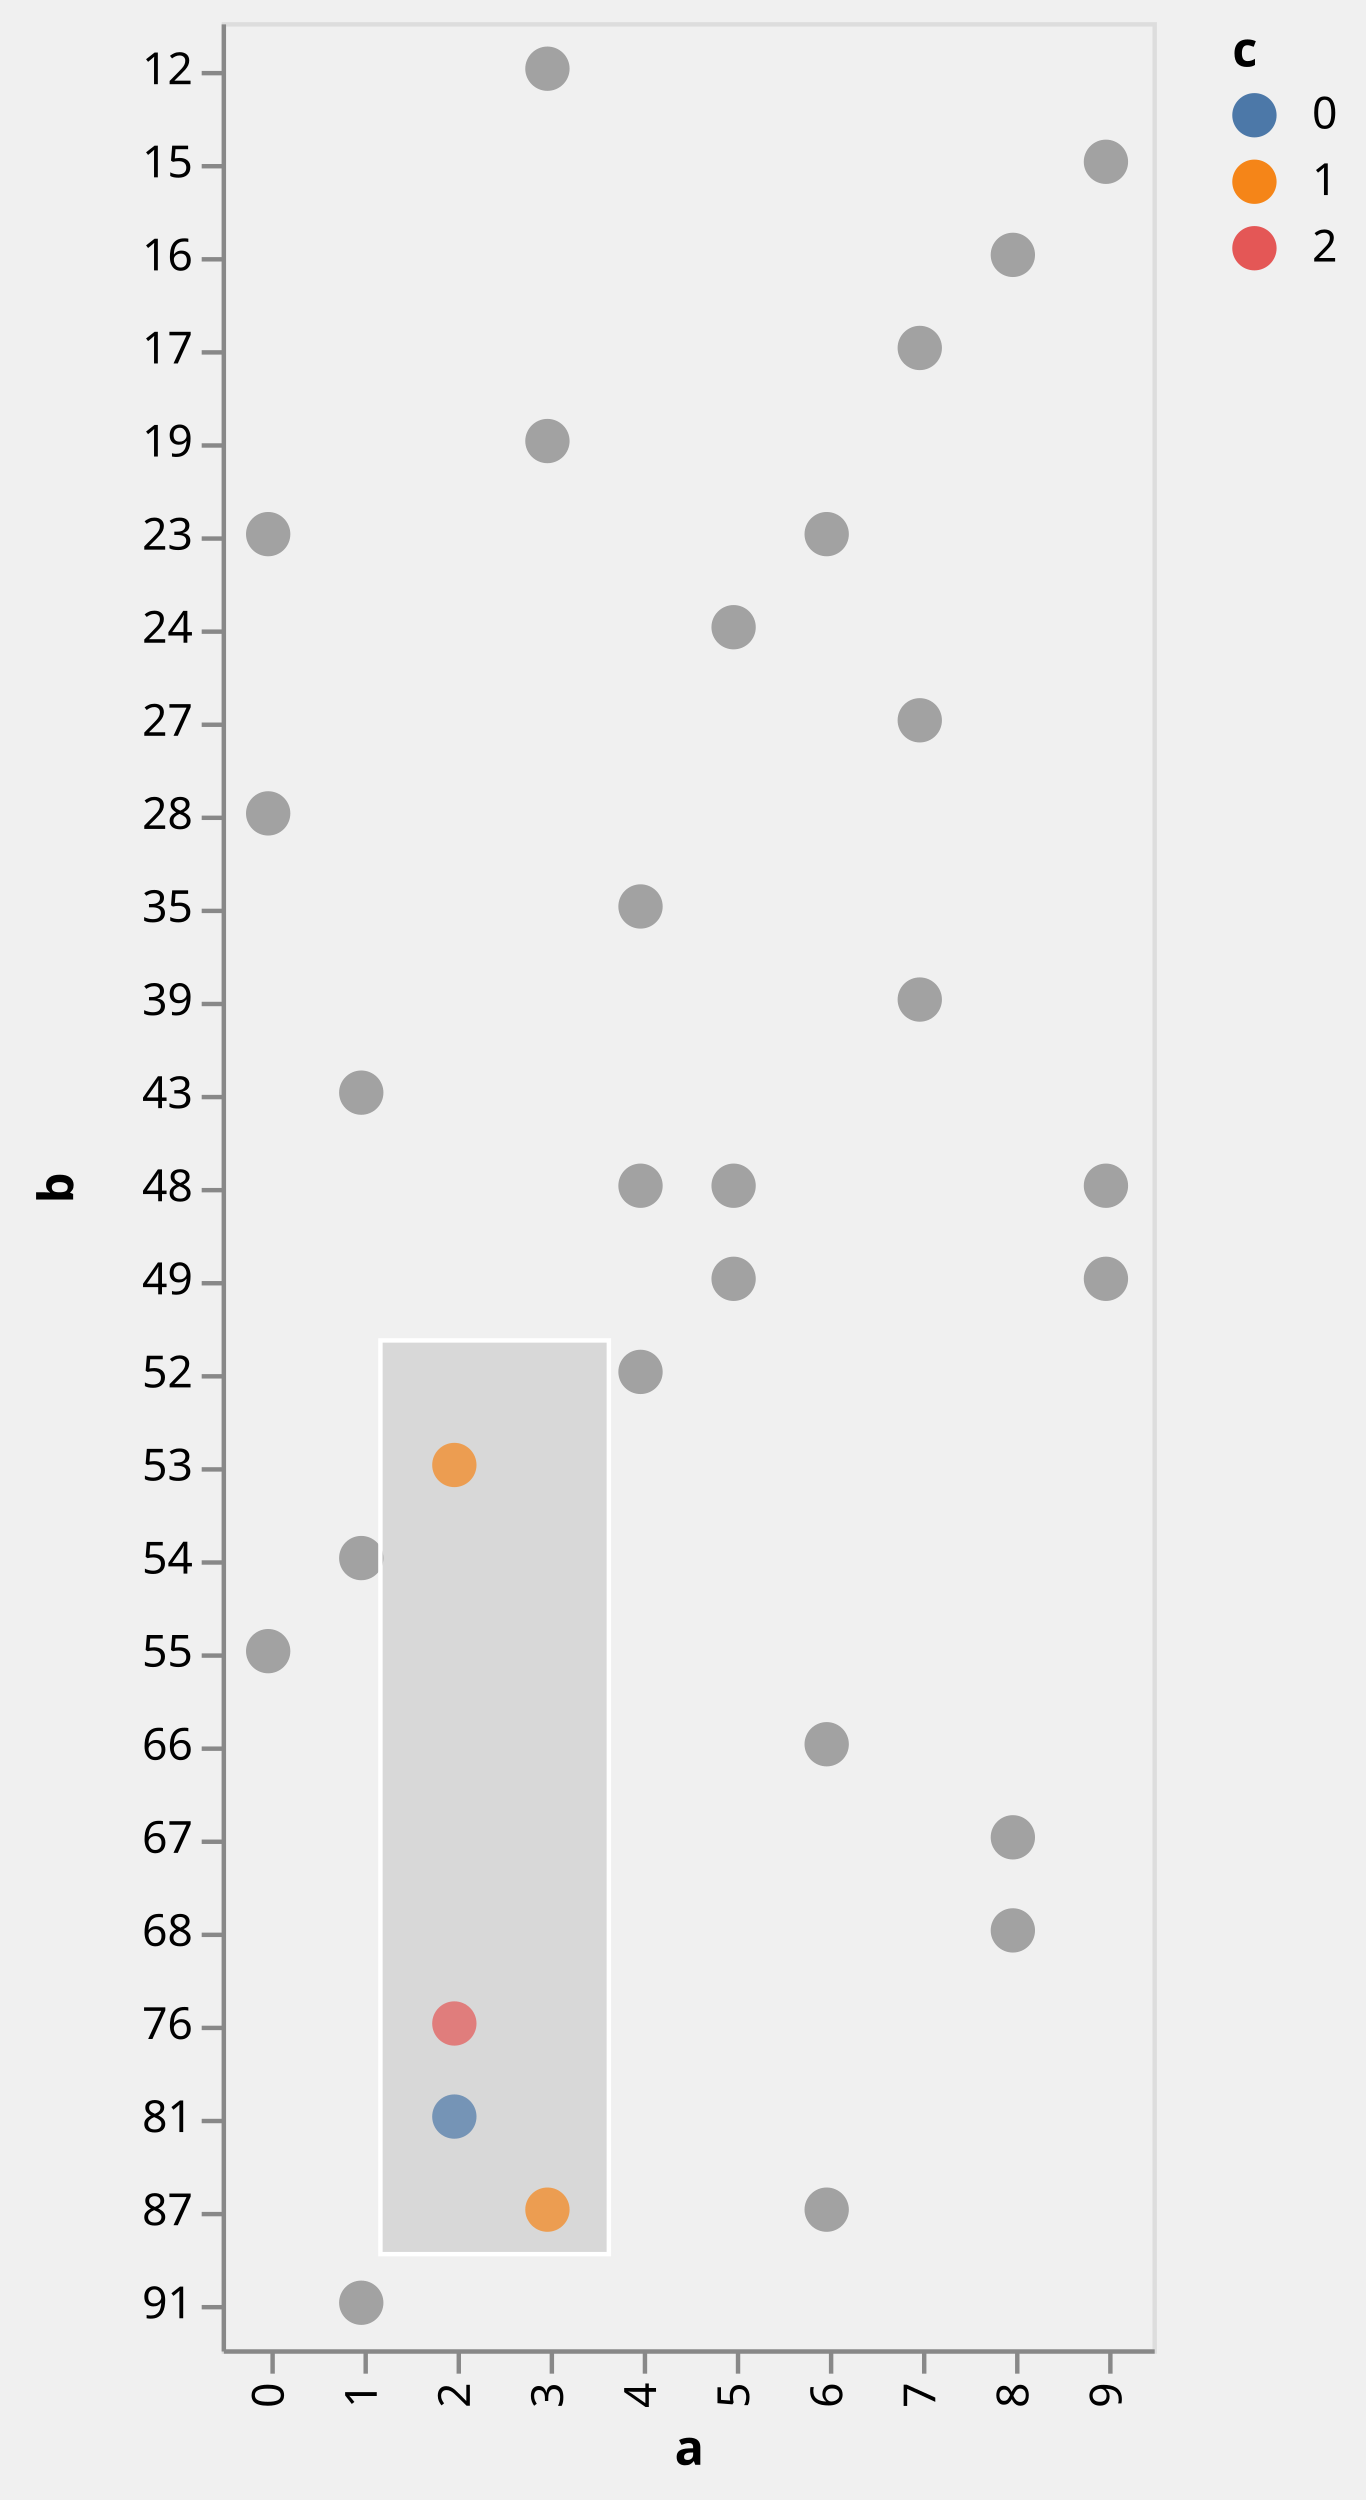
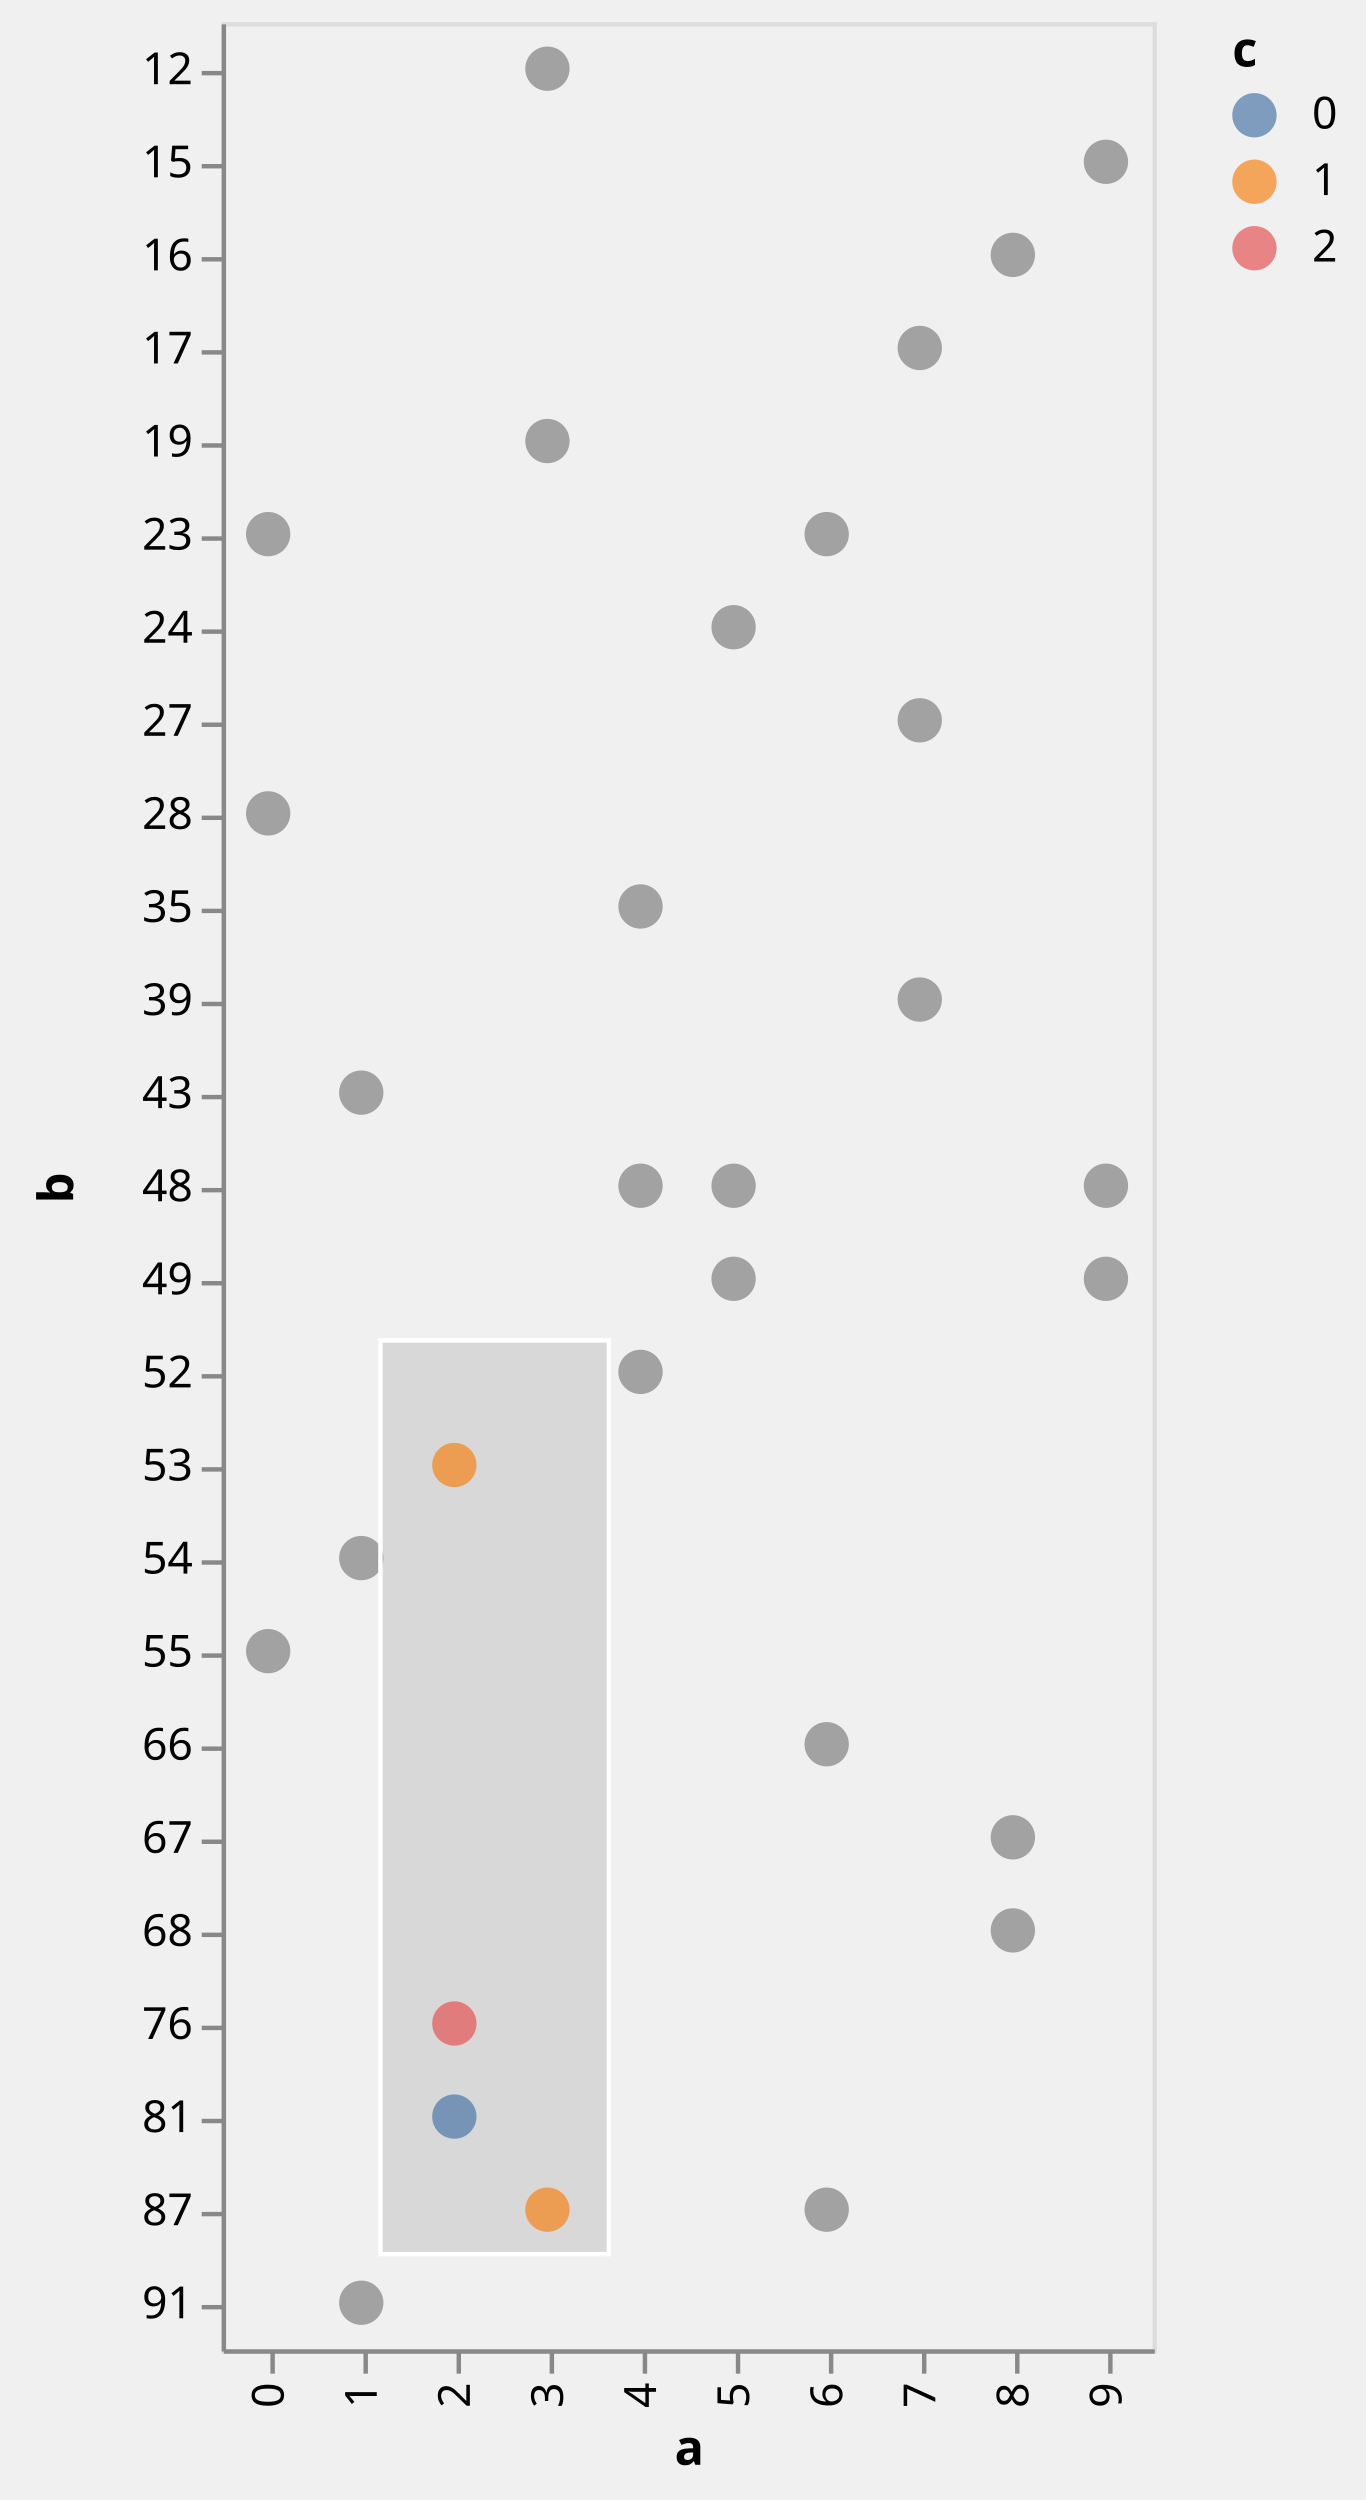
<svg xmlns="http://www.w3.org/2000/svg" class="marks" width="308" height="564" viewBox="0 0 308 564" version="1.1">
  <defs>
    <clipPath id="clip1">
      <rect x="0" y="0" width="210" height="525" />
    </clipPath>
    <clipPath id="clip2">
      <rect x="0" y="0" width="210" height="525" />
    </clipPath>
  </defs>
  <g transform="translate(50,5)">
    <g class="mark-group role-frame root">
      <g transform="translate(0,0)">
        <path class="background" d="M0.5,0.5h210v525h-210Z" style="fill: transparent; stroke: #ddd;" />
        <g>
          <g class="mark-rect role-mark sel_brush_bg" clip-path="url(#clip1)">
            <path d="M35.822,297.399h51.534v206.135h-51.534Z" style="fill: #333; fill-opacity: 0.125;" />
          </g>
          <g class="mark-symbol role-mark marks">
            <path transform="translate(10.5,178.5)" d="M5,0A5,5,0,1,1,-5,0A5,5,0,1,1,5,0" style="fill: grey; stroke-width: 2; opacity: 0.7;" />
            <path transform="translate(10.5,367.5)" d="M5,0A5,5,0,1,1,-5,0A5,5,0,1,1,5,0" style="fill: grey; stroke-width: 2; opacity: 0.7;" />
            <path transform="translate(10.5,115.5)" d="M5,0A5,5,0,1,1,-5,0A5,5,0,1,1,5,0" style="fill: grey; stroke-width: 2; opacity: 0.7;" />
            <path transform="translate(31.5,241.5)" d="M5,0A5,5,0,1,1,-5,0A5,5,0,1,1,5,0" style="fill: grey; stroke-width: 2; opacity: 0.7;" />
            <path transform="translate(31.5,514.5)" d="M5,0A5,5,0,1,1,-5,0A5,5,0,1,1,5,0" style="fill: grey; stroke-width: 2; opacity: 0.7;" />
            <path transform="translate(31.5,346.5)" d="M5,0A5,5,0,1,1,-5,0A5,5,0,1,1,5,0" style="fill: grey; stroke-width: 2; opacity: 0.7;" />
            <path transform="translate(52.5,472.5)" d="M5,0A5,5,0,1,1,-5,0A5,5,0,1,1,5,0" style="fill: #4c78a8; stroke-width: 2; opacity: 0.7;" />
            <path transform="translate(52.5,325.5)" d="M5,0A5,5,0,1,1,-5,0A5,5,0,1,1,5,0" style="fill: #f58518; stroke-width: 2; opacity: 0.7;" />
            <path transform="translate(52.5,451.5)" d="M5,0A5,5,0,1,1,-5,0A5,5,0,1,1,5,0" style="fill: #e45756; stroke-width: 2; opacity: 0.7;" />
            <path transform="translate(73.5,94.5)" d="M5,0A5,5,0,1,1,-5,0A5,5,0,1,1,5,0" style="fill: grey; stroke-width: 2; opacity: 0.7;" />
            <path transform="translate(73.5,493.5)" d="M5,0A5,5,0,1,1,-5,0A5,5,0,1,1,5,0" style="fill: #f58518; stroke-width: 2; opacity: 0.7;" />
            <path transform="translate(73.5,10.5)" d="M5,0A5,5,0,1,1,-5,0A5,5,0,1,1,5,0" style="fill: grey; stroke-width: 2; opacity: 0.7;" />
            <path transform="translate(94.5,304.5)" d="M5,0A5,5,0,1,1,-5,0A5,5,0,1,1,5,0" style="fill: grey; stroke-width: 2; opacity: 0.7;" />
            <path transform="translate(94.5,262.5)" d="M5,0A5,5,0,1,1,-5,0A5,5,0,1,1,5,0" style="fill: grey; stroke-width: 2; opacity: 0.7;" />
            <path transform="translate(94.5,199.5)" d="M5,0A5,5,0,1,1,-5,0A5,5,0,1,1,5,0" style="fill: grey; stroke-width: 2; opacity: 0.7;" />
            <path transform="translate(115.5,136.5)" d="M5,0A5,5,0,1,1,-5,0A5,5,0,1,1,5,0" style="fill: grey; stroke-width: 2; opacity: 0.7;" />
            <path transform="translate(115.5,283.5)" d="M5,0A5,5,0,1,1,-5,0A5,5,0,1,1,5,0" style="fill: grey; stroke-width: 2; opacity: 0.7;" />
            <path transform="translate(115.5,262.5)" d="M5,0A5,5,0,1,1,-5,0A5,5,0,1,1,5,0" style="fill: grey; stroke-width: 2; opacity: 0.7;" />
            <path transform="translate(136.5,493.5)" d="M5,0A5,5,0,1,1,-5,0A5,5,0,1,1,5,0" style="fill: grey; stroke-width: 2; opacity: 0.7;" />
            <path transform="translate(136.5,388.5)" d="M5,0A5,5,0,1,1,-5,0A5,5,0,1,1,5,0" style="fill: grey; stroke-width: 2; opacity: 0.7;" />
            <path transform="translate(136.5,115.5)" d="M5,0A5,5,0,1,1,-5,0A5,5,0,1,1,5,0" style="fill: grey; stroke-width: 2; opacity: 0.7;" />
            <path transform="translate(157.5,73.5)" d="M5,0A5,5,0,1,1,-5,0A5,5,0,1,1,5,0" style="fill: grey; stroke-width: 2; opacity: 0.7;" />
            <path transform="translate(157.5,157.5)" d="M5,0A5,5,0,1,1,-5,0A5,5,0,1,1,5,0" style="fill: grey; stroke-width: 2; opacity: 0.7;" />
            <path transform="translate(157.5,220.5)" d="M5,0A5,5,0,1,1,-5,0A5,5,0,1,1,5,0" style="fill: grey; stroke-width: 2; opacity: 0.7;" />
            <path transform="translate(178.5,430.5)" d="M5,0A5,5,0,1,1,-5,0A5,5,0,1,1,5,0" style="fill: grey; stroke-width: 2; opacity: 0.7;" />
            <path transform="translate(178.5,52.5)" d="M5,0A5,5,0,1,1,-5,0A5,5,0,1,1,5,0" style="fill: grey; stroke-width: 2; opacity: 0.7;" />
            <path transform="translate(178.5,409.5)" d="M5,0A5,5,0,1,1,-5,0A5,5,0,1,1,5,0" style="fill: grey; stroke-width: 2; opacity: 0.7;" />
            <path transform="translate(199.5,283.5)" d="M5,0A5,5,0,1,1,-5,0A5,5,0,1,1,5,0" style="fill: grey; stroke-width: 2; opacity: 0.7;" />
            <path transform="translate(199.5,31.5)" d="M5,0A5,5,0,1,1,-5,0A5,5,0,1,1,5,0" style="fill: grey; stroke-width: 2; opacity: 0.7;" />
            <path transform="translate(199.5,262.5)" d="M5,0A5,5,0,1,1,-5,0A5,5,0,1,1,5,0" style="fill: grey; stroke-width: 2; opacity: 0.7;" />
          </g>
          <g class="mark-rect role-mark sel_brush" clip-path="url(#clip2)">
            <path d="M35.822,297.399h51.534v206.135h-51.534Z" style="fill: transparent; stroke: white;" />
          </g>
          <g class="mark-group role-legend">
            <g transform="translate(228,0)">
              <path class="background" d="M0,0h25v56h-25Z" style="pointer-events: none; fill: none;" />
              <g>
                <g class="mark-group role-legend-entry">
                  <g transform="translate(0,16)">
                    <path class="background" d="M0,0h0v0h0Z" style="pointer-events: none; fill: none;" />
                    <g>
                      <g class="mark-symbol role-legend-symbol" style="pointer-events: none;">
-                         <path transform="translate(5,5)" d="M5,0A5,5,0,1,1,-5,0A5,5,0,1,1,5,0" style="fill: #4c78a8; stroke-width: 1.5; opacity: 1;" />
-                         <path transform="translate(5,20)" d="M5,0A5,5,0,1,1,-5,0A5,5,0,1,1,5,0" style="fill: #f58518; stroke-width: 1.5; opacity: 1;" />
-                         <path transform="translate(5,35)" d="M5,0A5,5,0,1,1,-5,0A5,5,0,1,1,5,0" style="fill: #e45756; stroke-width: 1.5; opacity: 1;" />
+                         <path transform="translate(5,5)" d="M5,0A5,5,0,1,1,-5,0A5,5,0,1,1,5,0" style="fill: #4c78a8; stroke-width: 1.5; opacity: 0.7;" />
+                         <path transform="translate(5,20)" d="M5,0A5,5,0,1,1,-5,0A5,5,0,1,1,5,0" style="fill: #f58518; stroke-width: 1.5; opacity: 0.7;" />
+                         <path transform="translate(5,35)" d="M5,0A5,5,0,1,1,-5,0A5,5,0,1,1,5,0" style="fill: #e45756; stroke-width: 1.5; opacity: 0.7;" />
                      </g>
                      <g class="mark-text role-legend-label" style="pointer-events: none;">
                        <text text-anchor="start" transform="translate(18,8)" style="font: 10px sans-serif; fill: #000; opacity: 1;">0</text>
                        <text text-anchor="start" transform="translate(18,23)" style="font: 10px sans-serif; fill: #000; opacity: 1;">1</text>
                        <text text-anchor="start" transform="translate(18,38)" style="font: 10px sans-serif; fill: #000; opacity: 1;">2</text>
                      </g>
                    </g>
                  </g>
                </g>
                <g class="mark-text role-legend-title" style="pointer-events: none;">
                  <text text-anchor="start" transform="translate(0,10)" style="font: bold 11px sans-serif; fill: #000; opacity: 1;">c</text>
                </g>
              </g>
            </g>
          </g>
          <g class="mark-group role-axis">
            <g transform="translate(0.5,525.5)">
              <path class="background" d="M0,0h0v0h0Z" style="pointer-events: none; fill: none;" />
              <g>
                <g class="mark-rule role-axis-tick" style="pointer-events: none;">
                  <line transform="translate(11,0)" x2="0" y2="5" style="fill: none; stroke: #888; stroke-width: 1; opacity: 1;" />
                  <line transform="translate(32,0)" x2="0" y2="5" style="fill: none; stroke: #888; stroke-width: 1; opacity: 1;" />
                  <line transform="translate(53,0)" x2="0" y2="5" style="fill: none; stroke: #888; stroke-width: 1; opacity: 1;" />
                  <line transform="translate(74,0)" x2="0" y2="5" style="fill: none; stroke: #888; stroke-width: 1; opacity: 1;" />
                  <line transform="translate(95,0)" x2="0" y2="5" style="fill: none; stroke: #888; stroke-width: 1; opacity: 1;" />
                  <line transform="translate(116,0)" x2="0" y2="5" style="fill: none; stroke: #888; stroke-width: 1; opacity: 1;" />
                  <line transform="translate(137,0)" x2="0" y2="5" style="fill: none; stroke: #888; stroke-width: 1; opacity: 1;" />
                  <line transform="translate(158,0)" x2="0" y2="5" style="fill: none; stroke: #888; stroke-width: 1; opacity: 1;" />
                  <line transform="translate(179,0)" x2="0" y2="5" style="fill: none; stroke: #888; stroke-width: 1; opacity: 1;" />
                  <line transform="translate(200,0)" x2="0" y2="5" style="fill: none; stroke: #888; stroke-width: 1; opacity: 1;" />
                </g>
                <g class="mark-text role-axis-label" style="pointer-events: none;">
                  <text text-anchor="end" transform="translate(10.5,7) rotate(270) translate(0,3)" style="font: 10px sans-serif; fill: #000; opacity: 1;">0</text>
                  <text text-anchor="end" transform="translate(31.5,7) rotate(270) translate(0,3)" style="font: 10px sans-serif; fill: #000; opacity: 1;">1</text>
                  <text text-anchor="end" transform="translate(52.5,7) rotate(270) translate(0,3)" style="font: 10px sans-serif; fill: #000; opacity: 1;">2</text>
                  <text text-anchor="end" transform="translate(73.5,7) rotate(270) translate(0,3)" style="font: 10px sans-serif; fill: #000; opacity: 1;">3</text>
                  <text text-anchor="end" transform="translate(94.5,7) rotate(270) translate(0,3)" style="font: 10px sans-serif; fill: #000; opacity: 1;">4</text>
                  <text text-anchor="end" transform="translate(115.5,7) rotate(270) translate(0,3)" style="font: 10px sans-serif; fill: #000; opacity: 1;">5</text>
                  <text text-anchor="end" transform="translate(136.5,7) rotate(270) translate(0,3)" style="font: 10px sans-serif; fill: #000; opacity: 1;">6</text>
                  <text text-anchor="end" transform="translate(157.5,7) rotate(270) translate(0,3)" style="font: 10px sans-serif; fill: #000; opacity: 1;">7</text>
                  <text text-anchor="end" transform="translate(178.5,7) rotate(270) translate(0,3)" style="font: 10px sans-serif; fill: #000; opacity: 1;">8</text>
                  <text text-anchor="end" transform="translate(199.5,7) rotate(270) translate(0,3)" style="font: 10px sans-serif; fill: #000; opacity: 1;">9</text>
                </g>
                <g class="mark-rule role-axis-domain" style="pointer-events: none;">
                  <line transform="translate(0,0)" x2="210" y2="0" style="fill: none; stroke: #888; stroke-width: 1; opacity: 1;" />
                </g>
                <g class="mark-text role-axis-title" style="pointer-events: none;">
                  <text text-anchor="middle" transform="translate(105,25.56152)" style="font: bold 11px sans-serif; fill: #000; opacity: 1;">a</text>
                </g>
              </g>
            </g>
          </g>
          <g class="mark-group role-axis">
            <g transform="translate(0.5,0.5)">
              <path class="background" d="M0,0h0v0h0Z" style="pointer-events: none; fill: none;" />
              <g>
                <g class="mark-rule role-axis-tick" style="pointer-events: none;">
                  <line transform="translate(0,11)" x2="-5" y2="0" style="fill: none; stroke: #888; stroke-width: 1; opacity: 1;" />
                  <line transform="translate(0,32)" x2="-5" y2="0" style="fill: none; stroke: #888; stroke-width: 1; opacity: 1;" />
                  <line transform="translate(0,53)" x2="-5" y2="0" style="fill: none; stroke: #888; stroke-width: 1; opacity: 1;" />
                  <line transform="translate(0,74)" x2="-5" y2="0" style="fill: none; stroke: #888; stroke-width: 1; opacity: 1;" />
                  <line transform="translate(0,95)" x2="-5" y2="0" style="fill: none; stroke: #888; stroke-width: 1; opacity: 1;" />
                  <line transform="translate(0,116)" x2="-5" y2="0" style="fill: none; stroke: #888; stroke-width: 1; opacity: 1;" />
                  <line transform="translate(0,137)" x2="-5" y2="0" style="fill: none; stroke: #888; stroke-width: 1; opacity: 1;" />
                  <line transform="translate(0,158)" x2="-5" y2="0" style="fill: none; stroke: #888; stroke-width: 1; opacity: 1;" />
                  <line transform="translate(0,179)" x2="-5" y2="0" style="fill: none; stroke: #888; stroke-width: 1; opacity: 1;" />
                  <line transform="translate(0,200)" x2="-5" y2="0" style="fill: none; stroke: #888; stroke-width: 1; opacity: 1;" />
                  <line transform="translate(0,221)" x2="-5" y2="0" style="fill: none; stroke: #888; stroke-width: 1; opacity: 1;" />
                  <line transform="translate(0,242)" x2="-5" y2="0" style="fill: none; stroke: #888; stroke-width: 1; opacity: 1;" />
                  <line transform="translate(0,263)" x2="-5" y2="0" style="fill: none; stroke: #888; stroke-width: 1; opacity: 1;" />
                  <line transform="translate(0,284)" x2="-5" y2="0" style="fill: none; stroke: #888; stroke-width: 1; opacity: 1;" />
                  <line transform="translate(0,305)" x2="-5" y2="0" style="fill: none; stroke: #888; stroke-width: 1; opacity: 1;" />
                  <line transform="translate(0,326)" x2="-5" y2="0" style="fill: none; stroke: #888; stroke-width: 1; opacity: 1;" />
                  <line transform="translate(0,347)" x2="-5" y2="0" style="fill: none; stroke: #888; stroke-width: 1; opacity: 1;" />
                  <line transform="translate(0,368)" x2="-5" y2="0" style="fill: none; stroke: #888; stroke-width: 1; opacity: 1;" />
                  <line transform="translate(0,389)" x2="-5" y2="0" style="fill: none; stroke: #888; stroke-width: 1; opacity: 1;" />
                  <line transform="translate(0,410)" x2="-5" y2="0" style="fill: none; stroke: #888; stroke-width: 1; opacity: 1;" />
                  <line transform="translate(0,431)" x2="-5" y2="0" style="fill: none; stroke: #888; stroke-width: 1; opacity: 1;" />
                  <line transform="translate(0,452)" x2="-5" y2="0" style="fill: none; stroke: #888; stroke-width: 1; opacity: 1;" />
                  <line transform="translate(0,473)" x2="-5" y2="0" style="fill: none; stroke: #888; stroke-width: 1; opacity: 1;" />
                  <line transform="translate(0,494)" x2="-5" y2="0" style="fill: none; stroke: #888; stroke-width: 1; opacity: 1;" />
                  <line transform="translate(0,515)" x2="-5" y2="0" style="fill: none; stroke: #888; stroke-width: 1; opacity: 1;" />
                </g>
                <g class="mark-text role-axis-label" style="pointer-events: none;">
                  <text text-anchor="end" transform="translate(-7,13.5)" style="font: 10px sans-serif; fill: #000; opacity: 1;">12</text>
                  <text text-anchor="end" transform="translate(-7,34.5)" style="font: 10px sans-serif; fill: #000; opacity: 1;">15</text>
                  <text text-anchor="end" transform="translate(-7,55.5)" style="font: 10px sans-serif; fill: #000; opacity: 1;">16</text>
                  <text text-anchor="end" transform="translate(-7,76.5)" style="font: 10px sans-serif; fill: #000; opacity: 1;">17</text>
                  <text text-anchor="end" transform="translate(-7,97.5)" style="font: 10px sans-serif; fill: #000; opacity: 1;">19</text>
                  <text text-anchor="end" transform="translate(-7,118.5)" style="font: 10px sans-serif; fill: #000; opacity: 1;">23</text>
                  <text text-anchor="end" transform="translate(-7,139.5)" style="font: 10px sans-serif; fill: #000; opacity: 1;">24</text>
                  <text text-anchor="end" transform="translate(-7,160.5)" style="font: 10px sans-serif; fill: #000; opacity: 1;">27</text>
                  <text text-anchor="end" transform="translate(-7,181.5)" style="font: 10px sans-serif; fill: #000; opacity: 1;">28</text>
                  <text text-anchor="end" transform="translate(-7,202.5)" style="font: 10px sans-serif; fill: #000; opacity: 1;">35</text>
                  <text text-anchor="end" transform="translate(-7,223.5)" style="font: 10px sans-serif; fill: #000; opacity: 1;">39</text>
                  <text text-anchor="end" transform="translate(-7,244.5)" style="font: 10px sans-serif; fill: #000; opacity: 1;">43</text>
                  <text text-anchor="end" transform="translate(-7,265.5)" style="font: 10px sans-serif; fill: #000; opacity: 1;">48</text>
                  <text text-anchor="end" transform="translate(-7,286.5)" style="font: 10px sans-serif; fill: #000; opacity: 1;">49</text>
                  <text text-anchor="end" transform="translate(-7,307.5)" style="font: 10px sans-serif; fill: #000; opacity: 1;">52</text>
                  <text text-anchor="end" transform="translate(-7,328.5)" style="font: 10px sans-serif; fill: #000; opacity: 1;">53</text>
                  <text text-anchor="end" transform="translate(-7,349.5)" style="font: 10px sans-serif; fill: #000; opacity: 1;">54</text>
                  <text text-anchor="end" transform="translate(-7,370.5)" style="font: 10px sans-serif; fill: #000; opacity: 1;">55</text>
                  <text text-anchor="end" transform="translate(-7,391.5)" style="font: 10px sans-serif; fill: #000; opacity: 1;">66</text>
                  <text text-anchor="end" transform="translate(-7,412.5)" style="font: 10px sans-serif; fill: #000; opacity: 1;">67</text>
                  <text text-anchor="end" transform="translate(-7,433.5)" style="font: 10px sans-serif; fill: #000; opacity: 1;">68</text>
                  <text text-anchor="end" transform="translate(-7,454.5)" style="font: 10px sans-serif; fill: #000; opacity: 1;">76</text>
                  <text text-anchor="end" transform="translate(-7,475.5)" style="font: 10px sans-serif; fill: #000; opacity: 1;">81</text>
                  <text text-anchor="end" transform="translate(-7,496.5)" style="font: 10px sans-serif; fill: #000; opacity: 1;">87</text>
                  <text text-anchor="end" transform="translate(-7,517.5)" style="font: 10px sans-serif; fill: #000; opacity: 1;">91</text>
                </g>
                <g class="mark-rule role-axis-domain" style="pointer-events: none;">
                  <line transform="translate(0,0)" x2="0" y2="525" style="fill: none; stroke: #888; stroke-width: 1; opacity: 1;" />
                </g>
                <g class="mark-text role-axis-title" style="pointer-events: none;">
                  <text text-anchor="middle" transform="translate(-32,262.5) rotate(-90) translate(0,-2)" style="font: bold 11px sans-serif; fill: #000; opacity: 1;">b</text>
                </g>
              </g>
            </g>
          </g>
        </g>
      </g>
    </g>
  </g>
</svg>
